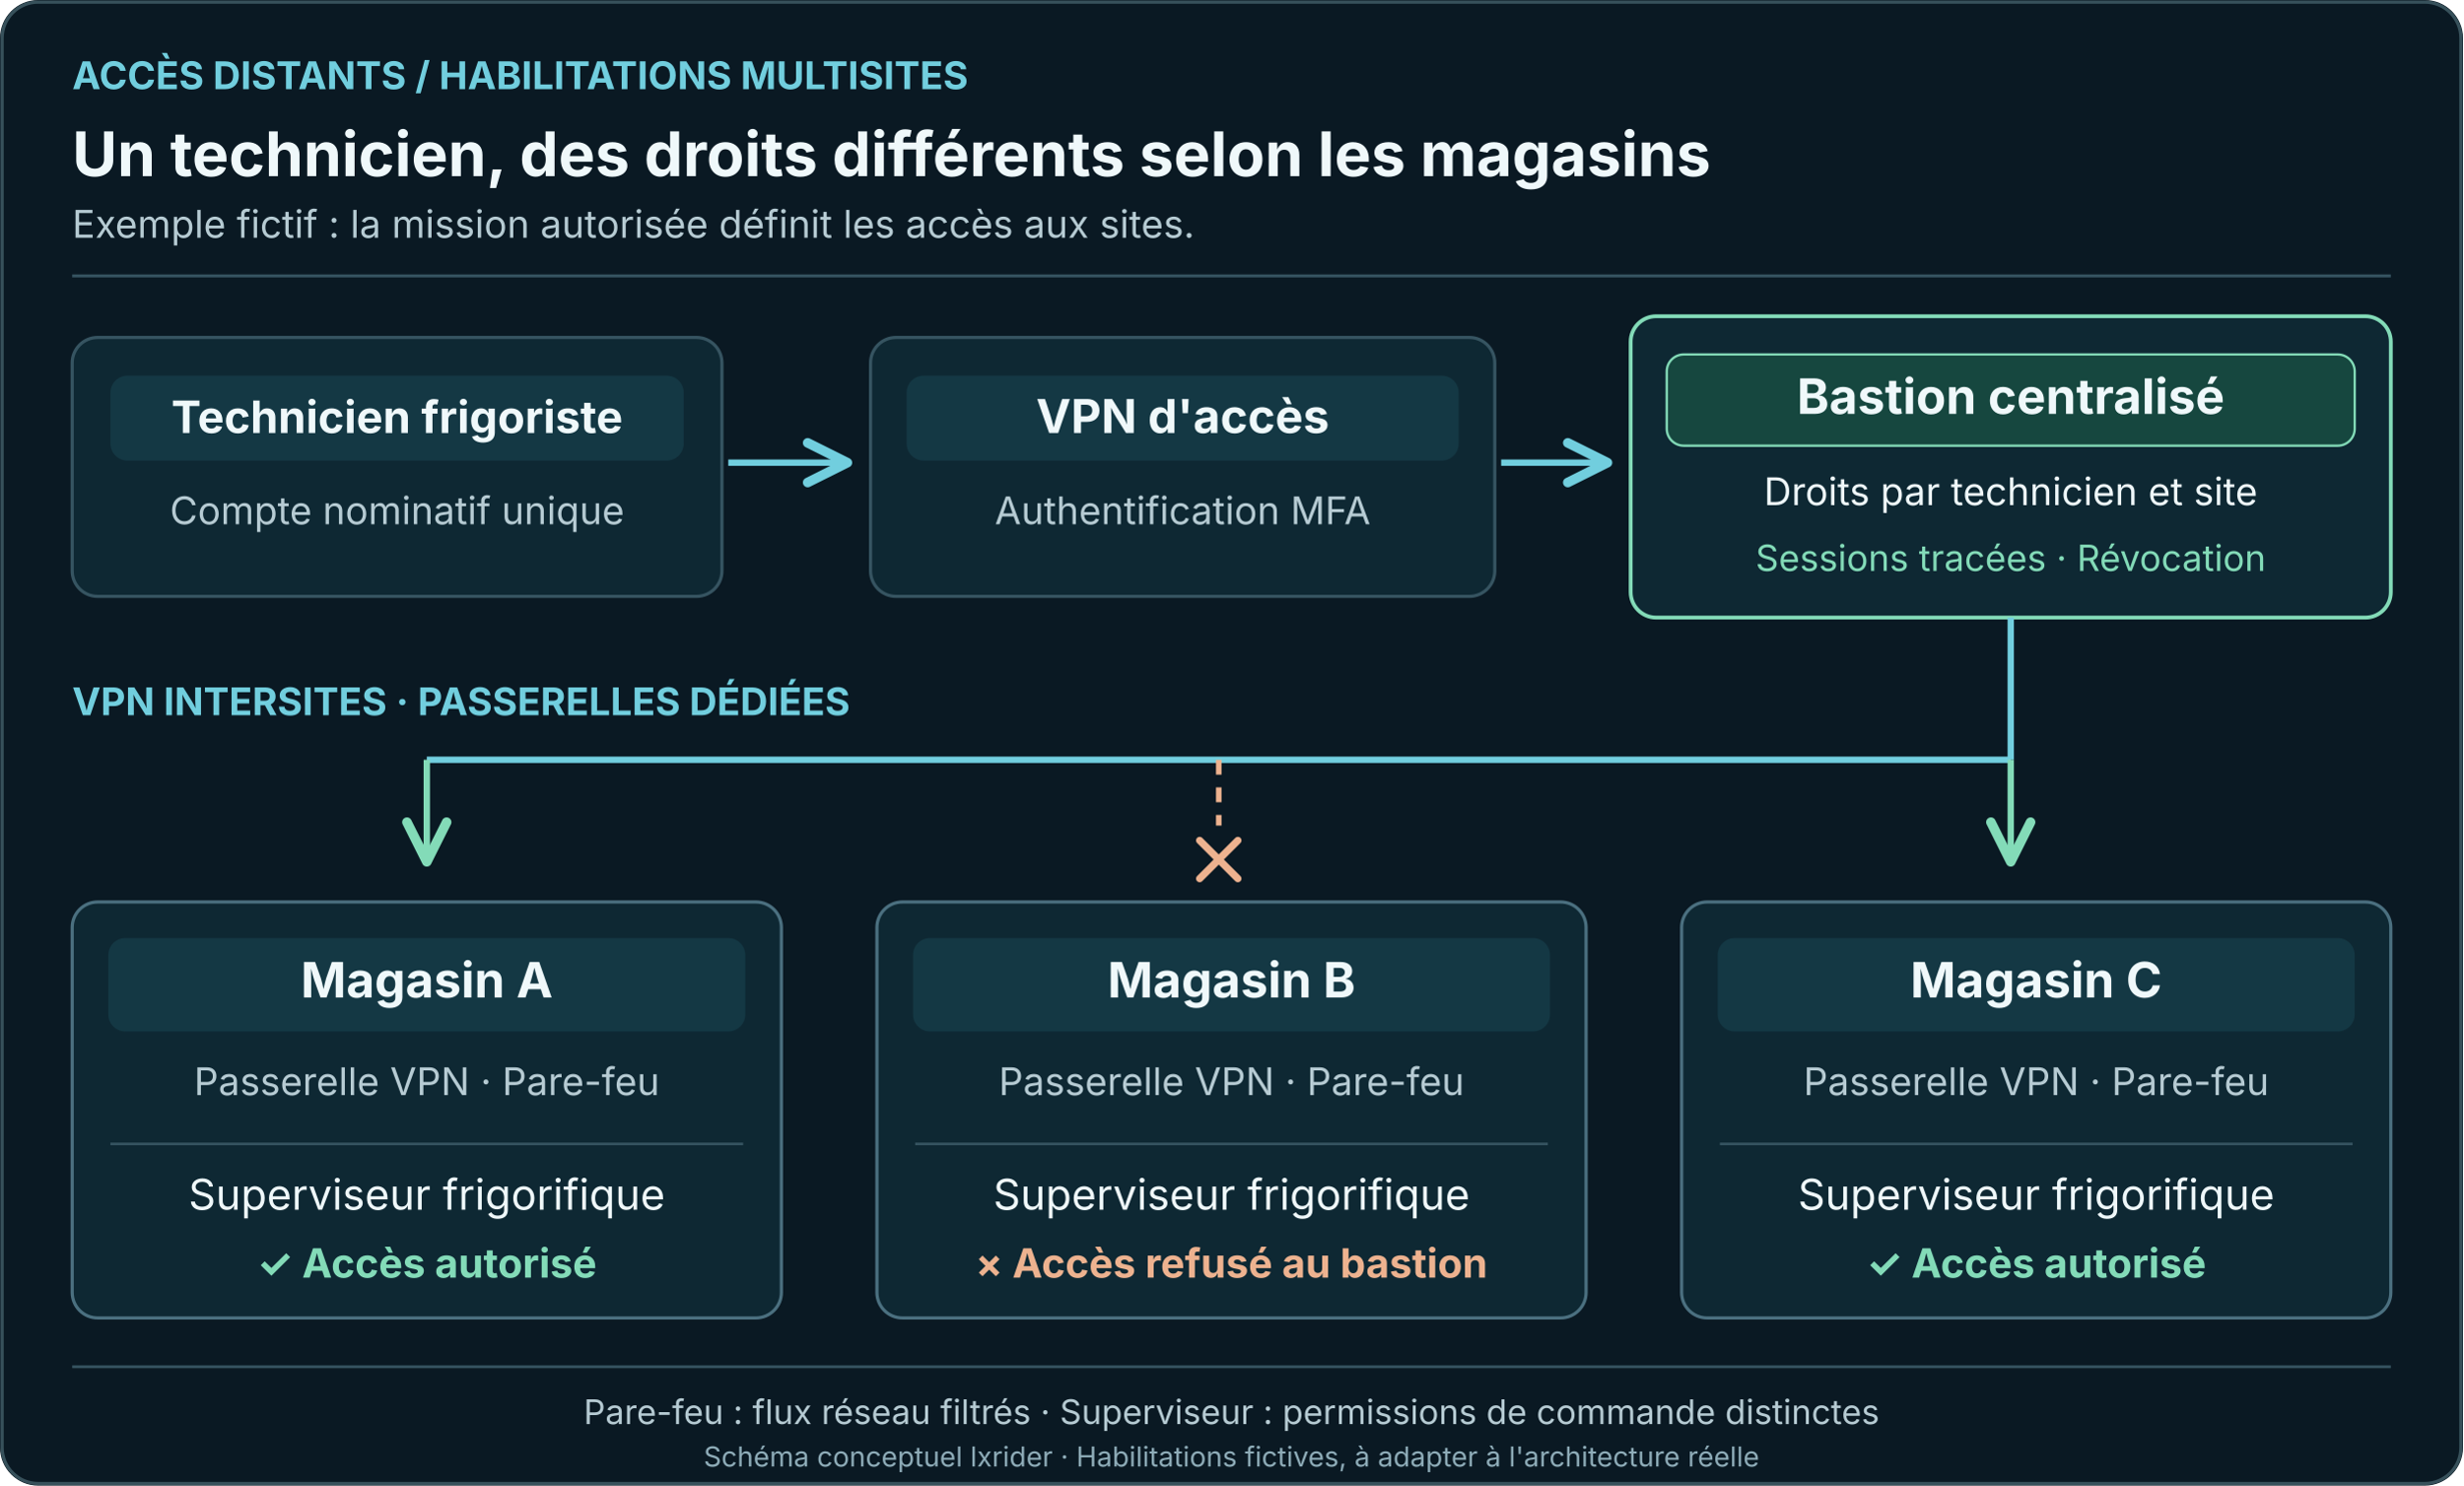
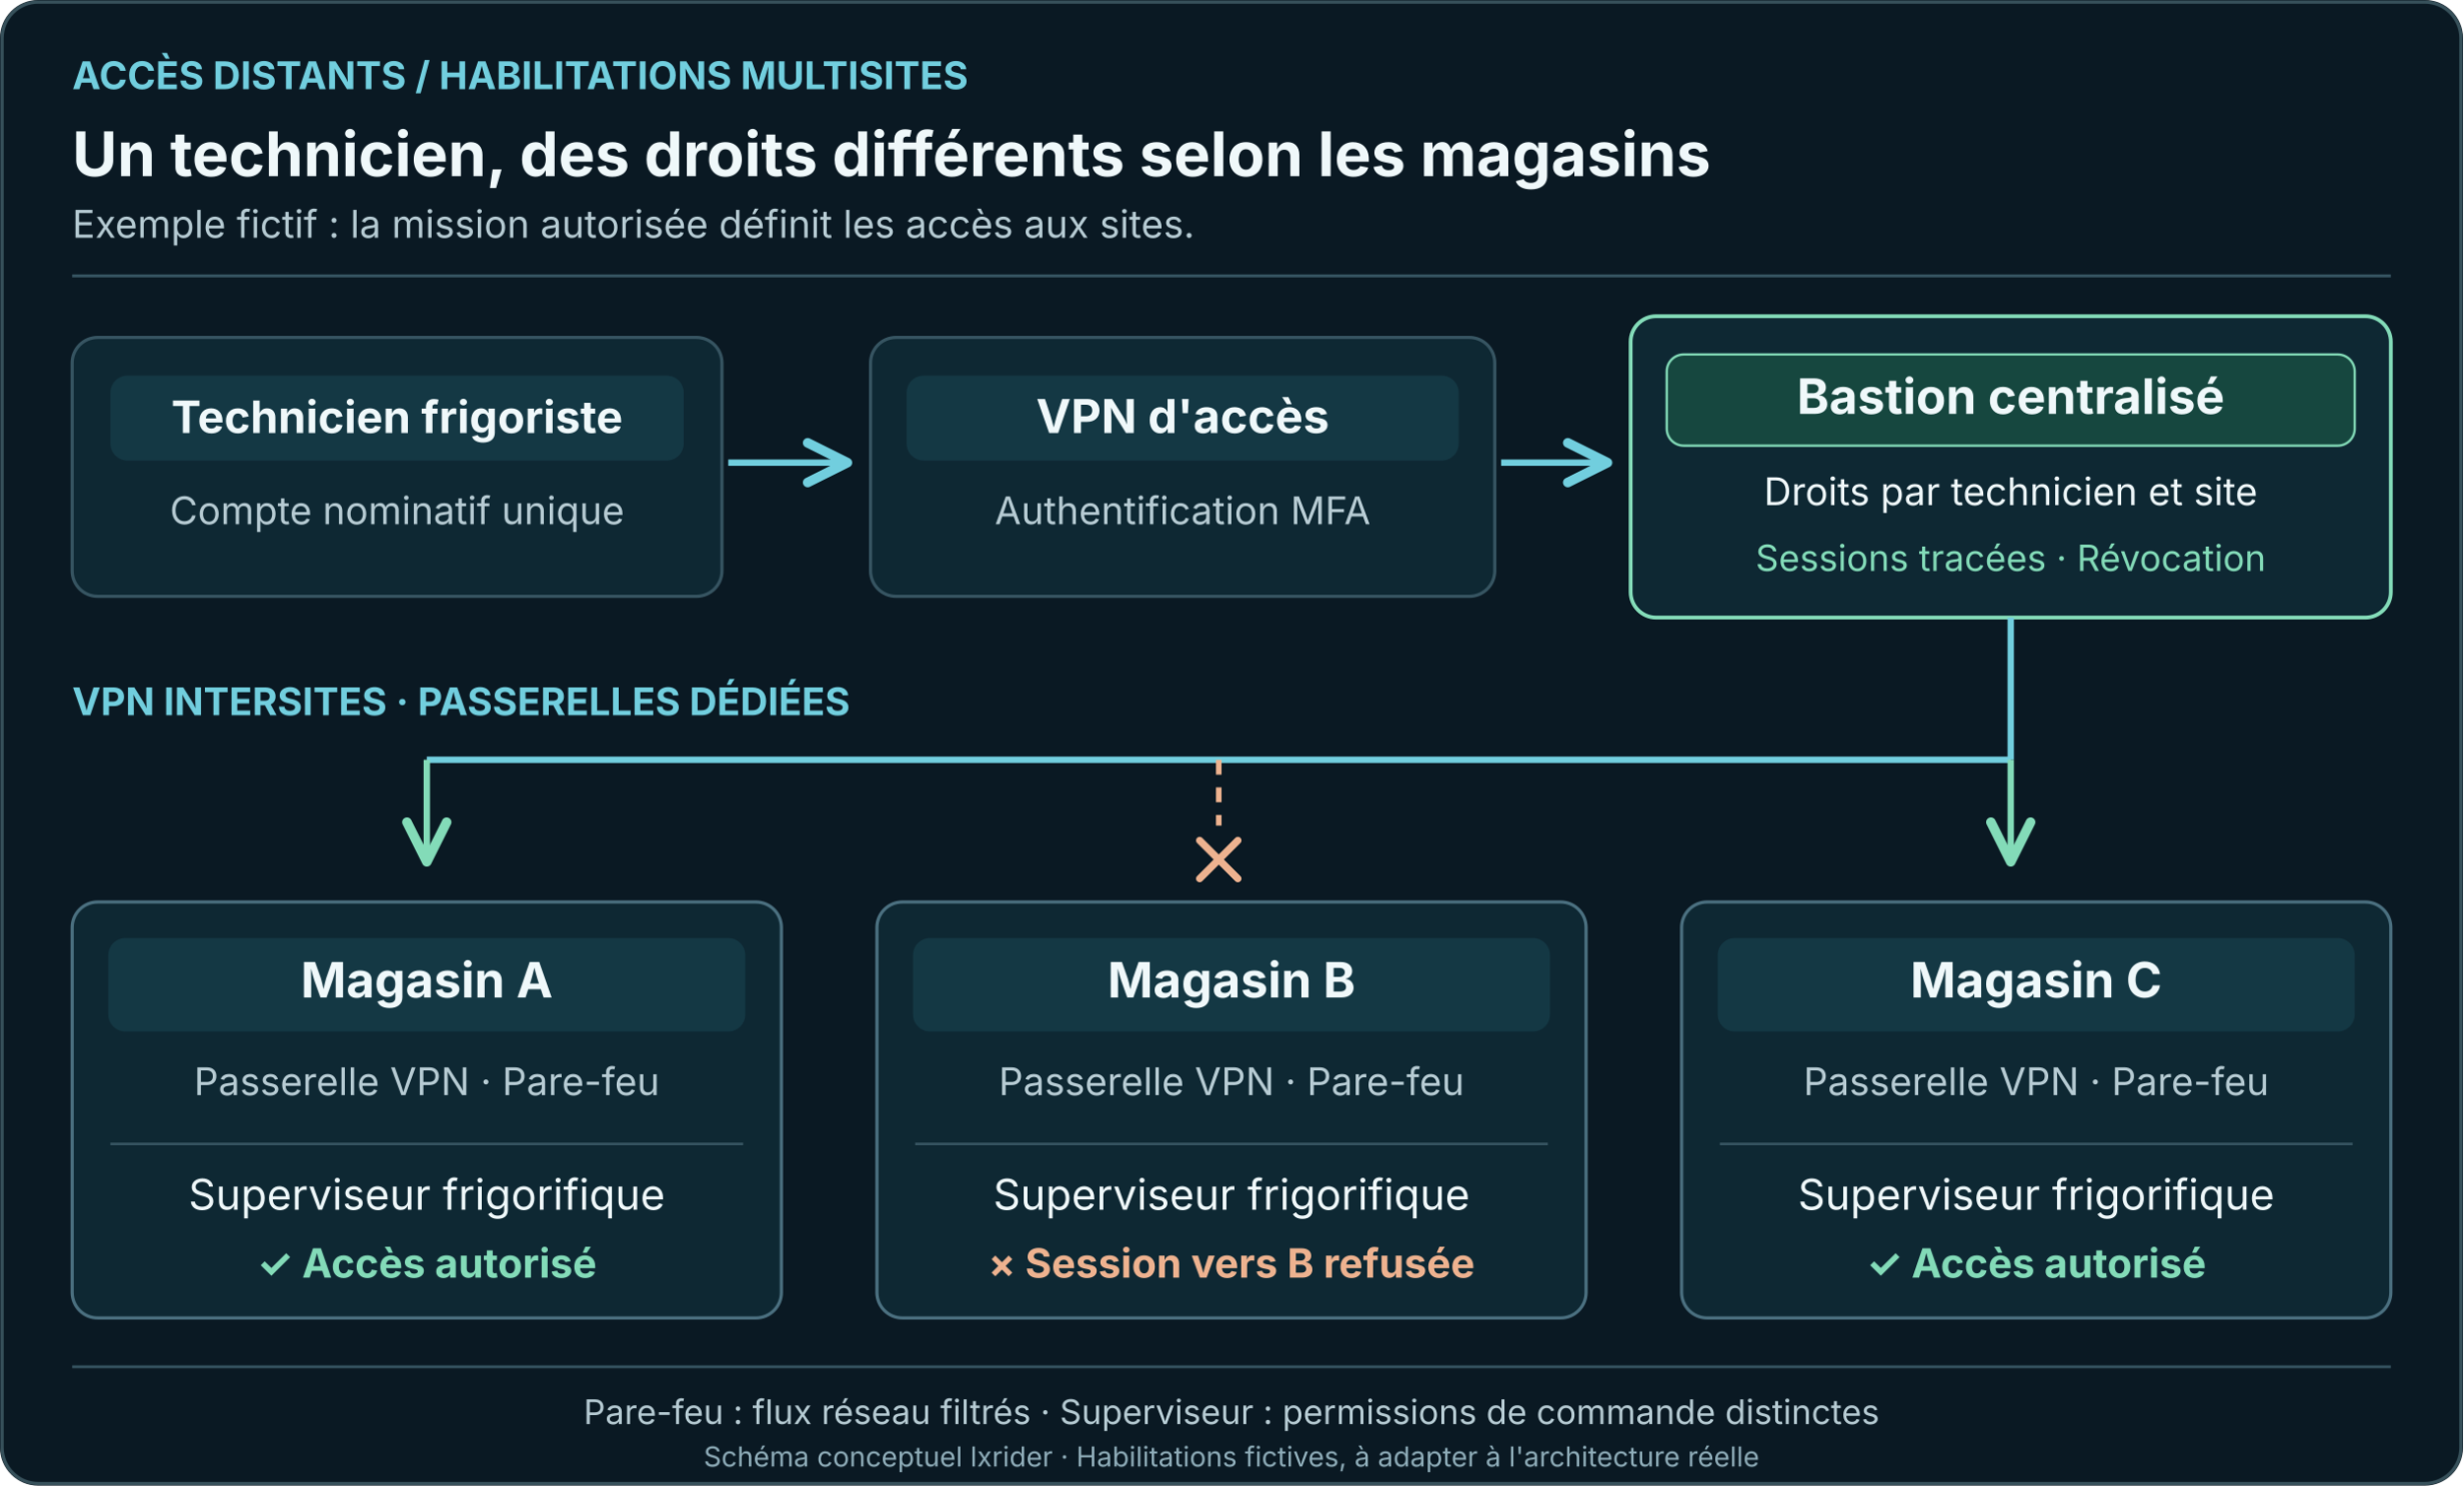
<svg xmlns="http://www.w3.org/2000/svg" width="1160" height="700" viewBox="0 0 1160 700" role="img" aria-labelledby="title desc">
  <defs>
    <marker id="arrow-blue" viewBox="0 0 9 9" refX="7.6" refY="4.5" markerWidth="8" markerHeight="8" orient="auto">
      <path d="M1 1L8 4.5L1 8" fill="none" stroke="#71cede" stroke-width="1.7" stroke-linecap="round" stroke-linejoin="round" />
    </marker>
    <marker id="arrow-green" viewBox="0 0 9 9" refX="7.6" refY="4.5" markerWidth="8" markerHeight="8" orient="auto">
      <path d="M1 1L8 4.5L1 8" fill="none" stroke="#83dbb8" stroke-width="1.7" stroke-linecap="round" stroke-linejoin="round" />
    </marker>
  </defs>
  <style>text{font-family:Inter,system-ui,-apple-system,BlinkMacSystemFont,"Segoe UI",Arial,sans-serif}</style>
  <rect width="1160" height="700" rx="18" fill="#0a1923" />
  <rect x="1" y="1" width="1158" height="698" rx="17" fill="none" stroke="#37515b" stroke-width="1.5" />
  <text x="34" y="42" fill="#71cede" font-size="18" font-weight="700">ACCÈS DISTANTS  /  HABILITATIONS MULTISITES</text>
  <text x="34" y="83" fill="#eff8fa" font-size="29" font-weight="700">Un technicien, des droits différents selon les magasins</text>
  <text x="34" y="112" fill="#b6cbd3" font-size="18">Exemple fictif : la mission autorisée définit les accès aux sites.</text>
  <line x1="34" y1="130" x2="1126" y2="130" stroke="#365461" stroke-width="1.4" />
  <rect x="34" y="159" width="306" height="122" rx="12" fill="#0e2833" stroke="#365461" stroke-width="1.5" />
  <rect x="52" y="177" width="270" height="40" rx="8" fill="#143844" />
  <text x="187" y="204" text-anchor="middle" fill="#eff8fa" font-size="21" font-weight="700">Technicien frigoriste</text>
  <text x="187" y="247" text-anchor="middle" fill="#b6cbd3" font-size="18">Compte nominatif unique</text>
  <line x1="343" y1="218" x2="398" y2="218" stroke="#71cede" stroke-width="3" marker-end="url(#arrow-blue)" />
  <rect x="410" y="159" width="294" height="122" rx="12" fill="#0e2833" stroke="#365461" stroke-width="1.5" />
  <rect x="427" y="177" width="260" height="40" rx="8" fill="#143844" />
  <text x="557" y="204" text-anchor="middle" fill="#eff8fa" font-size="22" font-weight="700">VPN d'accès</text>
  <text x="557" y="247" text-anchor="middle" fill="#b6cbd3" font-size="18">Authentification MFA</text>
  <line x1="707" y1="218" x2="756" y2="218" stroke="#71cede" stroke-width="3" marker-end="url(#arrow-blue)" />
  <rect x="768" y="149" width="358" height="142" rx="12" fill="#0e2833" stroke="#83dbb8" stroke-width="1.8" />
  <rect x="785" y="167" width="324" height="43" rx="8" fill="#16473f" stroke="#83dbb8" stroke-width="1.1" />
  <text x="947" y="195" text-anchor="middle" fill="#eff8fa" font-size="23" font-weight="700">Bastion centralisé</text>
  <text x="947" y="238" text-anchor="middle" fill="#eff8fa" font-size="18">Droits par technicien et site</text>
  <text x="947" y="269" text-anchor="middle" fill="#83dbb8" font-size="17">Sessions tracées · Révocation</text>
  <path d="M947 291V358" fill="none" stroke="#71cede" stroke-width="3" />
  <text x="34" y="337" fill="#71cede" font-size="18" font-weight="700">VPN INTERSITES  ·  PASSERELLES DÉDIÉES</text>
  <path d="M201 358H947" fill="none" stroke="#71cede" stroke-width="3" />
  <path d="M201 358V405" fill="none" stroke="#83dbb8" stroke-width="3" marker-end="url(#arrow-green)" />
  <path d="M947 358V405" fill="none" stroke="#83dbb8" stroke-width="3" marker-end="url(#arrow-green)" />
  <path d="M574 358V389" fill="none" stroke="#edb28f" stroke-width="2.6" stroke-dasharray="7 6" />
  <path d="M565 396L583 414M583 396L565 414" fill="none" stroke="#edb28f" stroke-width="3.4" stroke-linecap="round" />
  <rect x="34" y="425" width="334" height="196" rx="12" fill="#0e2833" stroke="#4b7080" stroke-width="1.5" />
  <rect x="51" y="442" width="300" height="44" rx="8" fill="#143844" />
  <text x="201" y="470" text-anchor="middle" fill="#eff8fa" font-size="23" font-weight="700">Magasin A</text>
  <text x="201" y="516" text-anchor="middle" fill="#b6cbd3" font-size="18">Passerelle VPN · Pare-feu</text>
  <path d="M52 539H350" stroke="#365461" stroke-width="1.2" />
  <text x="201" y="570" text-anchor="middle" fill="#eff8fa" font-size="20">Superviseur frigorifique</text>
  <text x="201" y="602" text-anchor="middle" fill="#83dbb8" font-size="19" font-weight="700">✓ Accès autorisé</text>
  <rect x="413" y="425" width="334" height="196" rx="12" fill="#0e2833" stroke="#4b7080" stroke-width="1.5" />
  <rect x="430" y="442" width="300" height="44" rx="8" fill="#143844" />
  <text x="580" y="470" text-anchor="middle" fill="#eff8fa" font-size="23" font-weight="700">Magasin B</text>
  <text x="580" y="516" text-anchor="middle" fill="#b6cbd3" font-size="18">Passerelle VPN · Pare-feu</text>
  <path d="M431 539H729" stroke="#365461" stroke-width="1.2" />
  <text x="580" y="570" text-anchor="middle" fill="#eff8fa" font-size="20">Superviseur frigorifique</text>
-   <text x="580" y="602" text-anchor="middle" fill="#edb28f" font-size="19" font-weight="700">× Accès refusé au bastion</text>
+   <text x="580" y="602" text-anchor="middle" fill="#edb28f" font-size="19" font-weight="700">× Session vers B refusée</text>
  <rect x="792" y="425" width="334" height="196" rx="12" fill="#0e2833" stroke="#4b7080" stroke-width="1.5" />
  <rect x="809" y="442" width="300" height="44" rx="8" fill="#143844" />
  <text x="959" y="470" text-anchor="middle" fill="#eff8fa" font-size="23" font-weight="700">Magasin C</text>
  <text x="959" y="516" text-anchor="middle" fill="#b6cbd3" font-size="18">Passerelle VPN · Pare-feu</text>
  <path d="M810 539H1108" stroke="#365461" stroke-width="1.2" />
  <text x="959" y="570" text-anchor="middle" fill="#eff8fa" font-size="20">Superviseur frigorifique</text>
  <text x="959" y="602" text-anchor="middle" fill="#83dbb8" font-size="19" font-weight="700">✓ Accès autorisé</text>
  <path d="M34 644H1126" stroke="#365461" stroke-width="1.3" />
  <text x="580" y="671" text-anchor="middle" fill="#b6cbd3" font-size="16">Pare-feu : flux réseau filtrés · Superviseur : permissions de commande distinctes</text>
  <text x="580" y="691" text-anchor="middle" fill="#8eacb8" font-size="13">Schéma conceptuel lxrider · Habilitations fictives, à adapter à l'architecture réelle</text>
</svg>
